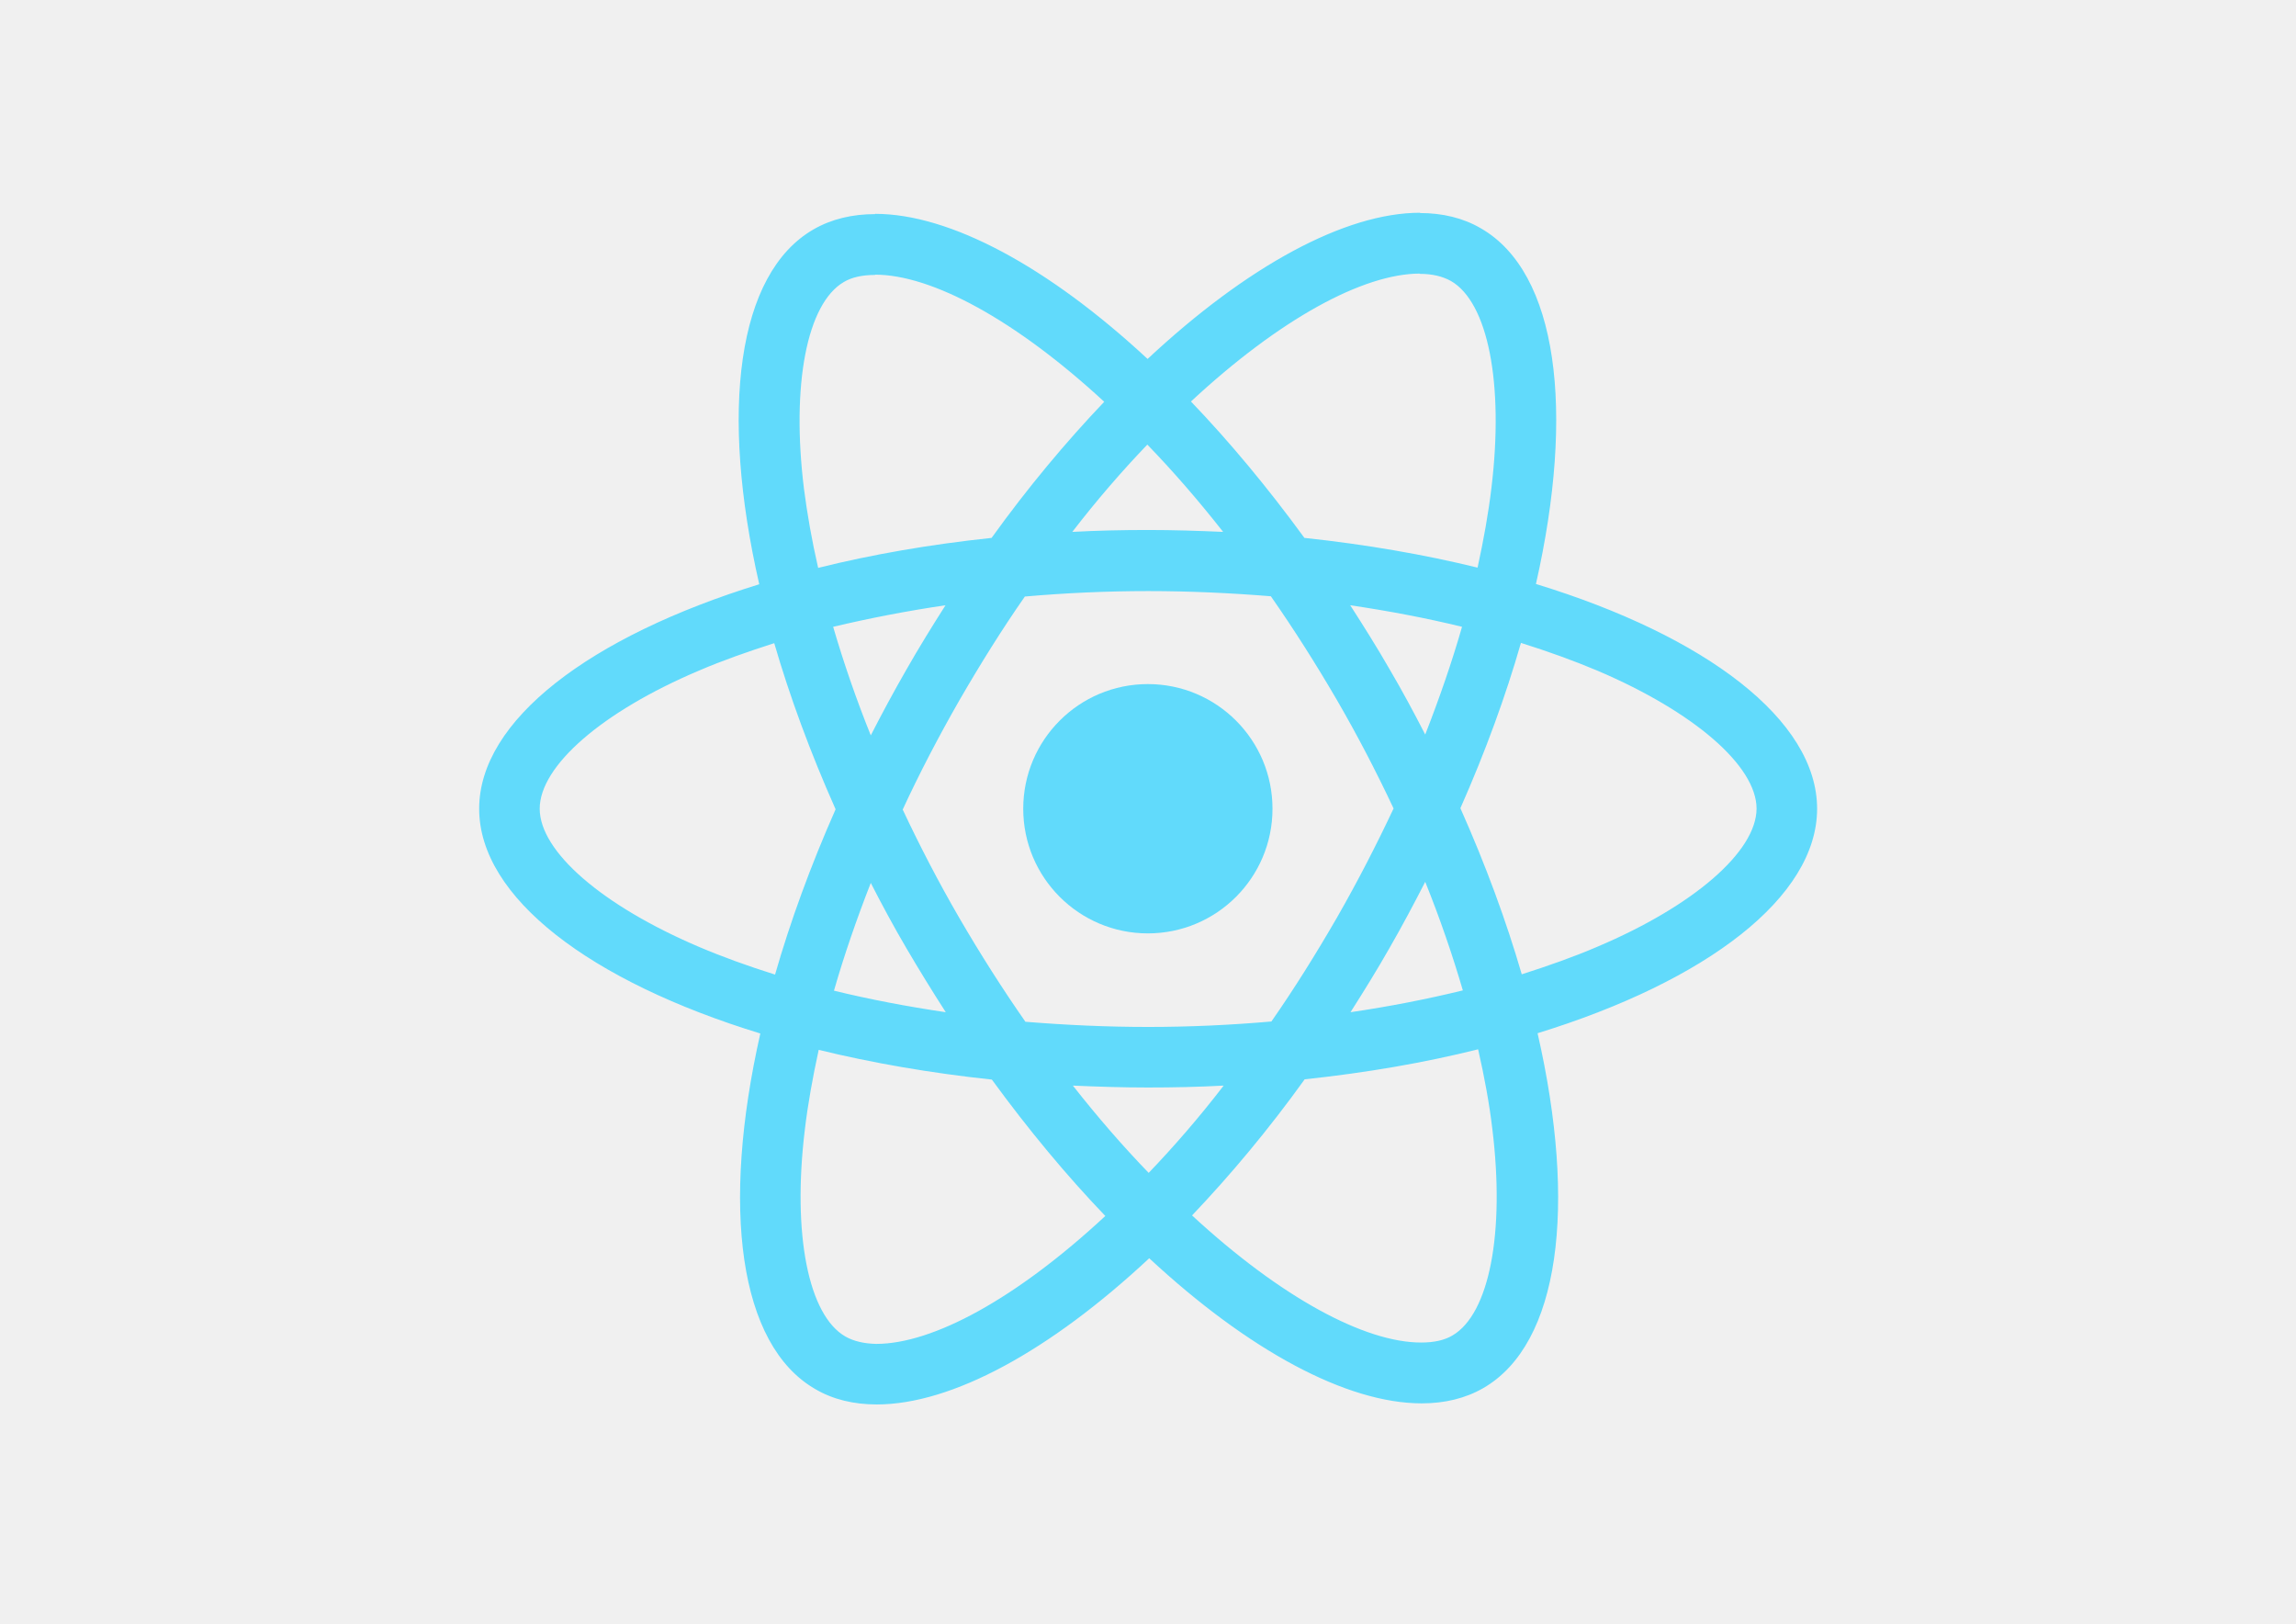
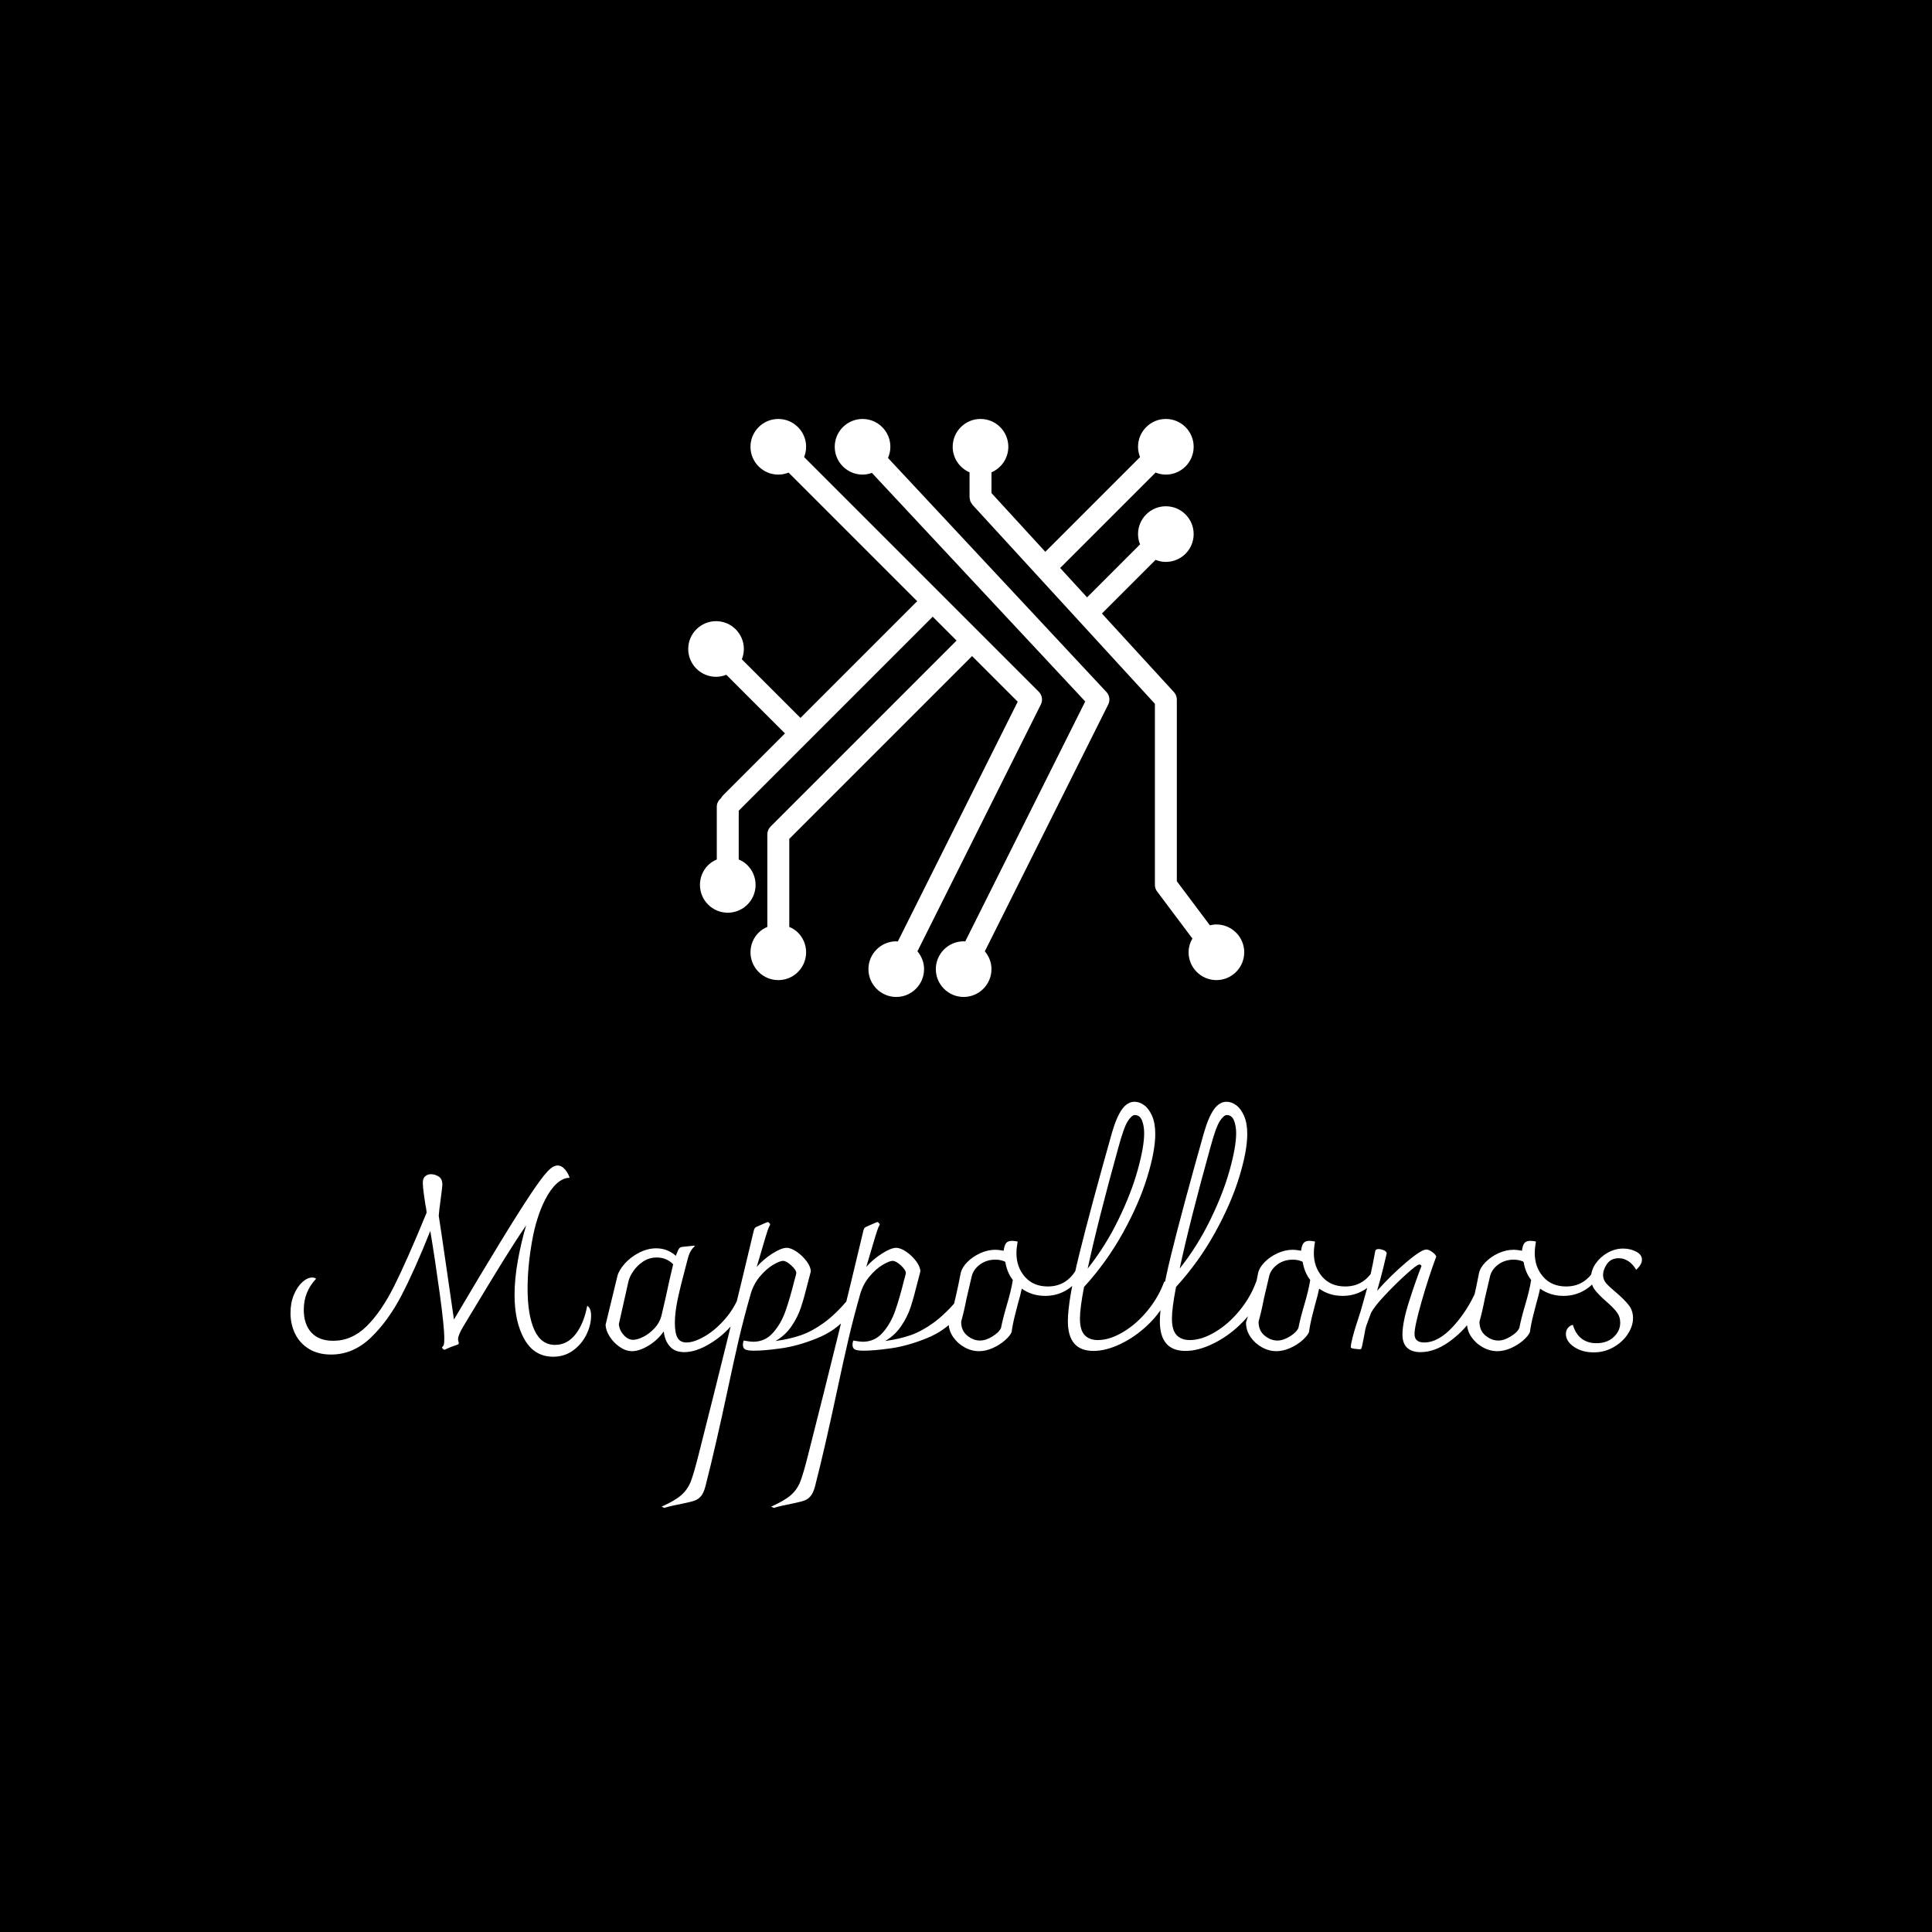
- <svg xmlns="http://www.w3.org/2000/svg" viewBox="0 0 841.9 595.3">
-   <g fill="#61DAFB">
-     <path d="M666.3 296.5c0-32.5-40.7-63.3-103.1-82.4 14.4-63.6 8-114.2-20.2-130.4-6.5-3.8-14.1-5.6-22.4-5.6v22.3c4.6 0 8.3.9 11.4 2.6 13.6 7.8 19.5 37.5 14.9 75.7-1.1 9.4-2.9 19.3-5.1 29.4-19.6-4.8-41-8.5-63.5-10.9-13.5-18.5-27.5-35.3-41.6-50 32.6-30.3 63.2-46.9 84-46.9V78c-27.5 0-63.5 19.6-99.9 53.6-36.4-33.8-72.4-53.2-99.9-53.2v22.3c20.7 0 51.4 16.5 84 46.6-14 14.7-28 31.4-41.3 49.9-22.6 2.4-44 6.1-63.6 11-2.3-10-4-19.7-5.2-29-4.7-38.2 1.1-67.9 14.6-75.8 3-1.8 6.9-2.6 11.5-2.6V78.5c-8.4 0-16 1.8-22.6 5.6-28.1 16.2-34.4 66.7-19.9 130.1-62.2 19.2-102.7 49.9-102.7 82.3 0 32.5 40.7 63.3 103.1 82.4-14.4 63.6-8 114.2 20.2 130.4 6.5 3.8 14.1 5.6 22.5 5.6 27.5 0 63.5-19.6 99.9-53.6 36.4 33.8 72.4 53.2 99.9 53.2 8.4 0 16-1.8 22.6-5.6 28.1-16.2 34.4-66.7 19.9-130.1 62-19.1 102.5-49.9 102.5-82.3zm-130.2-66.7c-3.7 12.9-8.3 26.2-13.5 39.5-4.1-8-8.4-16-13.1-24-4.6-8-9.5-15.8-14.4-23.4 14.2 2.1 27.9 4.7 41 7.9zm-45.8 106.5c-7.8 13.5-15.8 26.3-24.1 38.2-14.9 1.3-30 2-45.2 2-15.1 0-30.2-.7-45-1.9-8.3-11.9-16.4-24.6-24.2-38-7.6-13.1-14.5-26.4-20.8-39.8 6.2-13.4 13.2-26.8 20.7-39.9 7.8-13.5 15.8-26.3 24.1-38.2 14.9-1.3 30-2 45.2-2 15.1 0 30.2.7 45 1.9 8.3 11.9 16.4 24.6 24.2 38 7.6 13.1 14.5 26.4 20.8 39.8-6.3 13.4-13.2 26.8-20.7 39.9zm32.3-13c5.4 13.4 10 26.8 13.8 39.8-13.1 3.2-26.9 5.9-41.2 8 4.9-7.7 9.8-15.6 14.4-23.7 4.6-8 8.9-16.1 13-24.1zM421.2 430c-9.3-9.6-18.6-20.3-27.8-32 9 .4 18.2.7 27.5.7 9.4 0 18.7-.2 27.8-.7-9 11.7-18.3 22.4-27.5 32zm-74.4-58.9c-14.2-2.1-27.9-4.7-41-7.9 3.7-12.9 8.3-26.2 13.5-39.5 4.1 8 8.4 16 13.1 24 4.7 8 9.5 15.8 14.4 23.4zM420.7 163c9.3 9.6 18.6 20.3 27.8 32-9-.4-18.2-.7-27.5-.7-9.4 0-18.7.2-27.8.7 9-11.7 18.3-22.4 27.5-32zm-74 58.9c-4.9 7.7-9.8 15.6-14.4 23.7-4.6 8-8.9 16-13 24-5.4-13.4-10-26.8-13.8-39.8 13.1-3.1 26.9-5.8 41.2-7.9zm-90.5 125.2c-35.4-15.1-58.3-34.9-58.3-50.6 0-15.7 22.9-35.6 58.3-50.6 8.6-3.7 18-7 27.7-10.1 5.7 19.6 13.2 40 22.5 60.9-9.2 20.8-16.6 41.1-22.2 60.6-9.9-3.1-19.3-6.5-28-10.2zM310 490c-13.6-7.8-19.5-37.5-14.9-75.7 1.1-9.4 2.9-19.3 5.1-29.4 19.6 4.8 41 8.5 63.5 10.9 13.5 18.5 27.5 35.3 41.6 50-32.6 30.3-63.2 46.9-84 46.9-4.5-.1-8.3-1-11.3-2.7zm237.2-76.2c4.7 38.2-1.1 67.9-14.6 75.8-3 1.8-6.9 2.6-11.5 2.6-20.7 0-51.4-16.5-84-46.6 14-14.7 28-31.4 41.3-49.9 22.6-2.4 44-6.1 63.6-11 2.3 10.1 4.1 19.8 5.2 29.1zm38.5-66.7c-8.6 3.7-18 7-27.7 10.1-5.7-19.6-13.2-40-22.5-60.9 9.2-20.8 16.6-41.1 22.2-60.6 9.9 3.1 19.3 6.5 28.1 10.2 35.4 15.1 58.3 34.9 58.3 50.6-.1 15.7-23 35.6-58.4 50.6zM320.8 78.4z" />
-     <circle cx="420.9" cy="296.5" r="45.7" />
-     <path d="M520.5 78.1z" />
+ <svg xmlns="http://www.w3.org/2000/svg" version="1.1" width="1000" height="1000" viewBox="0 0 1000 1000">
+   <rect width="1000" height="1000" fill="#000000" />
+   <g transform="matrix(0.7,0,0,0.7,150.1167,217.0793)">
+     <svg viewBox="0 0 305 247" data-background-color="#ffffff" preserveAspectRatio="xMidYMid meet" height="809" width="1000">
+       <g id="tight-bounds" transform="matrix(1,0,0,1,-0.05085012,-0.1000009)">
+         <svg viewBox="0 0 305.102 247.2" height="247.2" width="305.102">
+           <g>
+             <svg viewBox="0 0 395.52 320.459" height="247.2" width="305.102">
+               <g transform="matrix(1,0,0,1,0,198.0564)">
+                 <svg viewBox="0 0 395.52 122.402" height="122.402" width="395.52">
+                   <g id="textblocktransform">
+                     <svg viewBox="0 0 395.52 122.402" height="122.402" width="395.52" id="textblock">
+                       <g>
+                         <svg viewBox="0 0 395.52 122.402" height="122.402" width="395.52">
+                           <g transform="matrix(1,0,0,1,0,0)">
+                             <svg width="395.52" viewBox="-2.35 -51.25 279.88 84.1" height="122.402" data-palette-color="#636365">
+                               <g class="wordmark-text-0" data-fill-palette-color="primary" id="text-0">
+                                 <path d="M59.1-9Q59.9-8.55 59.9-6.95L59.9-6.95Q59.9-5 58.93-3.03 57.95-1.05 56.18 0.25 54.4 1.55 52.05 1.55L52.05 1.55Q48.15 1.55 46.1-2.05 44.05-5.65 44.05-11.25L44.05-11.25Q44.05-14.6 44.75-18.45 45.45-22.3 46.45-25.65L46.45-25.65Q44.45-22.75 41.98-18.78 39.5-14.8 33.45-4.75L33.45-4.75Q32.35-2.9 32.35-2.1L32.35-2.1Q32.35-1.85 32.43-1.63 32.5-1.4 32.5-1.25L32.5-1.25Q32.5-1 32.1-0.9L32.1-0.9Q30.6-0.4 30.13-0.15 29.65 0.1 29.55 0.1L29.55 0.1Q29.25 0.1 29-0.4L29-0.4Q29.25-0.55 29.38-0.9 29.5-1.25 29.5-2.2L29.5-2.2Q29.5-4.65 28.55-11.58 27.6-18.5 26.6-24.5L26.6-24.5Q23.4-16.45 20.63-11.13 17.85-5.8 14.23-2.35 10.6 1.1 6.05 1.1L6.05 1.1Q3.4 1.1 1.5-0.05-0.4-1.2-1.38-3.18-2.35-5.15-2.35-7.5L-2.35-7.5Q-2.35-9.6-1.65-11.28-0.95-12.95 0.1-13.9 1.15-14.85 2.15-14.85L2.15-14.85Q2.65-14.85 2.95-14.6L2.95-14.6Q0.4-11.9 0.4-8.2L0.4-8.2Q0.4-5.15 1.98-3.45 3.55-1.75 6.5-1.75L6.5-1.75Q10.35-1.75 13.4-4.75 16.45-7.75 19.13-13.1 21.8-18.45 25.85-28.3L25.85-28.3Q25.8-28.65 25.75-29.05 25.7-29.45 25.6-29.85L25.6-29.85Q25.5-30.4 25.28-32.02 25.05-33.65 25.05-34.45L25.05-34.45Q25.05-35.4 25.55-35.83 26.05-36.25 26.75-36.25L26.75-36.25Q27.55-36.25 28.33-35.77 29.1-35.3 29.1-34.05L29.1-34.05Q29.1-33.75 28.8-31.45L28.8-31.45Q28.4-28.55 28.35-27.65L28.35-27.65Q28.75-25.15 30.05-16.15L30.05-16.15 31.5-6.15Q42.5-24.8 47.5-32.3L47.5-32.3Q49.65-35.5 50.83-36.77 52-38.05 52.95-38.05L52.95-38.05Q53.8-38.05 54.5-37.23 55.2-36.4 55.45-35.5L55.45-35.5Q54.1-35.5 52.8-34.33 51.5-33.15 50.4-31L50.4-31Q48.55-27.4 47.65-22.25 46.75-17.1 46.75-12.55L46.75-12.55Q46.75-7.1 48.15-4 49.55-0.9 52.45-0.9L52.45-0.9Q54.95-0.9 56.68-3.1 58.4-5.3 59.1-9L59.1-9ZM90.75-11.55Q91.4-11.55 91.4-10.25L91.4-10.25Q91.4-7.95 89.37-5.4 87.35-2.85 84.47-1.13 81.6 0.6 79.2 0.6L79.2 0.6Q77.25 0.6 76.2-0.6 75.15-1.8 74.95-3.7L74.95-3.7Q73.7-1.9 71.8-0.75 69.9 0.4 68.4 0.4L68.4 0.4Q67.1 0.4 65.82-0.48 64.55-1.35 63.75-2.63 62.95-3.9 62.9-5.05L62.9-5.05 65.35-15.15Q65.65-16.35 66.87-17.73 68.1-19.1 69.85-20 71.6-20.9 73.4-20.9L73.4-20.9Q75.7-20.9 77.45-19.35L77.45-19.35Q77.9-20.55 78.12-20.85 78.35-21.15 78.8-21.2L78.8-21.2 81.25-21.45 81.4-21.35Q80.4-20.55 79.95-18.85L79.95-18.85Q78.4-13.05 77.82-10.3 77.25-7.55 77.25-5.45L77.25-5.45Q77.25-3.35 77.8-2.38 78.35-1.4 79.65-1.4L79.65-1.4Q81.25-1.4 83.47-2.7 85.7-4 87.7-6.33 89.7-8.65 90.75-11.55L90.75-11.55ZM68.6-1.95Q69.45-1.95 70.67-2.55 71.9-3.15 72.97-4.28 74.05-5.4 74.45-6.85L74.45-6.85 75.4-10.95Q75.6-11.95 76.1-14.18 76.6-16.4 76.9-17.6L76.9-17.6Q75.5-19 73.5-19L73.5-19Q71.95-19 70.7-18.18 69.45-17.35 68.65-16.18 67.85-15 67.65-14.1L67.65-14.1 65.65-5.2Q65.75-3.95 66.65-2.95 67.55-1.95 68.6-1.95L68.6-1.95ZM113.09-10.25Q113.84-9.8 113.84-8.75L113.84-8.75Q113.84-8.15 113.62-7.7 113.4-7.25 113-6.75L113-6.75Q110.55-3.8 106.59-2.23 102.65-0.65 99.22-0.18 95.8 0.3 93.65 0.3L93.65 0.3Q92.34 0.3 91.84 0.05 91.34-0.2 91.34-0.95L91.34-0.95Q91.34-1.35 91.5-1.8L91.5-1.8Q92.9-1.55 93.45-1.55L93.45-1.55Q95.95-1.55 97.59-3.43 99.25-5.3 100.17-7.93 101.09-10.55 102.05-14.4L102.05-14.4Q102.2-14.85 102.4-15.75L102.4-15.75Q102.4-16.4 101.37-17.35 100.34-18.3 99.65-18.3L99.65-18.3Q99-18.3 97.59-17.48 96.2-16.65 94.87-15.08 93.55-13.5 92.95-11.45L92.95-11.45Q91.5-6.35 90.47-1.95 89.45 2.45 88.2 8.35L88.2 8.35Q85.59 20.55 83.59 28.35L83.59 28.35Q83.25 29.7 82.7 30.38 82.15 31.05 81.4 31.33 80.65 31.6 78.95 31.95L78.95 31.95Q76.8 32.35 75.05 32.85L75.05 32.85 74.5 32.6Q77.3 31.35 78.59 30.2 79.9 29.05 80.55 27.38 81.2 25.7 82.2 21.7L82.2 21.7Q88.59-3.45 93.59-24.55L93.59-24.55Q93.7-25 93.9-25.18 94.09-25.35 94.4-25.45L94.4-25.45Q94.9-25.65 95.59-25.98 96.3-26.3 96.55-26.35L96.55-26.35Q96.7-26.3 97-25.9L97-25.9Q96.9-25.55 96.75-25.35L96.75-25.35Q96.34-24.45 94.75-18.9L94.75-18.9Q94.3-17.4 94.2-17.05L94.2-17.05Q95.55-18.6 97.42-19.8 99.3-21 100.4-21L100.4-21Q101.3-21 102.5-20.18 103.7-19.35 104.55-18.2 105.4-17.05 105.4-16.1L105.4-16.1 104.8-13.8Q104.05-10.75 103.37-8.7 102.7-6.65 101.4-4.75 100.09-2.85 98.09-1.7L98.09-1.7Q101.05-2.1 103.34-2.9 105.65-3.7 108.05-5.43 110.45-7.15 113.09-10.25L113.09-10.25ZM135.79-10.25Q136.54-9.8 136.54-8.75L136.54-8.75Q136.54-8.15 136.32-7.7 136.09-7.25 135.69-6.75L135.69-6.75Q133.24-3.8 129.29-2.23 125.34-0.65 121.92-0.18 118.49 0.3 116.34 0.3L116.34 0.3Q115.04 0.3 114.54 0.05 114.04-0.2 114.04-0.95L114.04-0.95Q114.04-1.35 114.19-1.8L114.19-1.8Q115.59-1.55 116.14-1.55L116.14-1.55Q118.64-1.55 120.29-3.43 121.94-5.3 122.87-7.93 123.79-10.55 124.74-14.4L124.74-14.4Q124.89-14.85 125.09-15.75L125.09-15.75Q125.09-16.4 124.07-17.35 123.04-18.3 122.34-18.3L122.34-18.3Q121.69-18.3 120.29-17.48 118.89-16.65 117.57-15.08 116.24-13.5 115.64-11.45L115.64-11.45Q114.19-6.35 113.17-1.95 112.14 2.45 110.89 8.35L110.89 8.35Q108.29 20.55 106.29 28.35L106.29 28.35Q105.94 29.7 105.39 30.38 104.84 31.05 104.09 31.33 103.34 31.6 101.64 31.95L101.64 31.95Q99.49 32.35 97.74 32.85L97.74 32.85 97.19 32.6Q99.99 31.35 101.29 30.2 102.59 29.05 103.24 27.38 103.89 25.7 104.89 21.7L104.89 21.7Q111.29-3.45 116.29-24.55L116.29-24.55Q116.39-25 116.59-25.18 116.79-25.35 117.09-25.45L117.09-25.45Q117.59-25.65 118.29-25.98 118.99-26.3 119.24-26.35L119.24-26.35Q119.39-26.3 119.69-25.9L119.69-25.9Q119.59-25.55 119.44-25.35L119.44-25.35Q119.04-24.45 117.44-18.9L117.44-18.9Q116.99-17.4 116.89-17.05L116.89-17.05Q118.24-18.6 120.12-19.8 121.99-21 123.09-21L123.09-21Q123.99-21 125.19-20.18 126.39-19.35 127.24-18.2 128.09-17.05 128.09-16.1L128.09-16.1 127.49-13.8Q126.74-10.75 126.07-8.7 125.39-6.65 124.09-4.75 122.79-2.85 120.79-1.7L120.79-1.7Q123.74-2.1 126.04-2.9 128.34-3.7 130.74-5.43 133.14-7.15 135.79-10.25L135.79-10.25ZM160.94-17.65Q161.44-17.5 161.44-16.65L161.44-16.65Q161.44-15.4 160.44-14.08 159.44-12.75 157.72-11.9 155.99-11.05 153.94-11.05L153.94-11.05Q151.19-11.05 149.09-12.55L149.09-12.55Q148.79-11.1 148.34-9.6L148.34-9.6Q148.19-9.05 147.69-7.08 147.19-5.1 146.99-3.55L146.99-3.55Q146.64-2.75 145.59-1.83 144.54-0.9 143.09-0.25 141.64 0.4 140.24 0.4L140.24 0.4Q138.69 0.4 137.24-0.4 135.79-1.2 134.87-2.55 133.94-3.9 133.94-5.55L133.94-5.55Q134.64-7.65 135.09-9.5 135.54-11.35 135.94-13.25L135.94-13.25 136.44-15.75Q136.69-16.9 137.79-18.03 138.89-19.15 140.47-19.88 142.04-20.6 143.64-20.6L143.64-20.6Q144.24-20.6 145.34-20.4L145.34-20.4Q145.49-21.55 145.87-22 146.24-22.45 147.09-22.45L147.09-22.45Q147.59-22.45 148.24-22.3L148.24-22.3Q147.99-20.9 147.99-19.9L147.99-19.9Q147.99-17 149.74-15 151.49-13 154.49-13L154.49-13Q156.74-13 158.37-14.2 159.99-15.4 160.94-17.65L160.94-17.65ZM144.79-4.4Q145.19-6.4 145.94-8.95L145.94-8.95Q146.94-12.3 147.24-14.35L147.24-14.35Q146.14-15.75 145.74-17.75L145.74-17.75Q145.74-17.95 145.67-18.07 145.59-18.2 145.34-18.25L145.34-18.25Q144.59-18.55 143.64-18.55L143.64-18.55Q141.79-18.55 140.44-17.55 139.09-16.55 138.74-15.15L138.74-15.15Q138.59-14.55 137.64-10.45L137.64-10.45Q137.19-8.05 136.54-5.7L136.54-5.7Q136.54-3.85 137.79-2.83 139.04-1.8 140.44-1.8L140.44-1.8Q141.64-1.8 143.02-2.65 144.39-3.5 144.79-4.4L144.79-4.4ZM178.59-14Q179.09-14 179.39-13.53 179.69-13.05 179.69-12.35L179.69-12.35Q179.69-11.45 179.19-10.45L179.19-10.45Q177.79-7.5 175.19-5.03 172.59-2.55 169.56-1.1 166.54 0.35 163.94 0.35L163.94 0.35Q158.64 0.35 158.64-5.8L158.64-5.8Q158.64-10.1 160.99-19.63 163.34-29.15 167.79-44.9L167.79-44.9Q168.74-48.15 169.86-49.7 170.99-51.25 172.44-51.25L172.44-51.25Q173.49-51.25 174.46-50.53 175.44-49.8 176.09-48.3 176.74-46.8 176.74-44.6L176.74-44.6Q176.74-41.05 175.06-35.6 173.39-30.15 170.04-24.1 166.69-18.05 161.99-12.9L161.99-12.9Q161.14-8.5 161.14-6.35L161.14-6.35Q161.14-3.95 162.11-2.93 163.09-1.9 164.84-1.9L164.84-1.9Q167.29-1.9 170.06-3.55 172.84-5.2 175.14-8 177.44-10.8 178.59-14L178.59-14ZM169.09-41.75Q164.89-26.65 162.74-16.7L162.74-16.7Q166.44-21.35 169.11-26.85 171.79-32.35 173.11-37.15 174.44-41.95 174.44-44.7L174.44-44.7Q174.44-46.25 173.99-47.38 173.54-48.5 172.49-48.5L172.49-48.5Q171.89-48.5 171.06-47.25 170.24-46 169.09-41.75L169.09-41.75ZM197.64-14Q198.14-14 198.44-13.53 198.74-13.05 198.74-12.35L198.74-12.35Q198.74-11.45 198.24-10.45L198.24-10.45Q196.84-7.5 194.24-5.03 191.64-2.55 188.61-1.1 185.59 0.35 182.99 0.35L182.99 0.35Q177.69 0.35 177.69-5.8L177.69-5.8Q177.69-10.1 180.04-19.63 182.39-29.15 186.84-44.9L186.84-44.9Q187.79-48.15 188.91-49.7 190.04-51.25 191.49-51.25L191.49-51.25Q192.54-51.25 193.51-50.53 194.49-49.8 195.14-48.3 195.79-46.8 195.79-44.6L195.79-44.6Q195.79-41.05 194.11-35.6 192.44-30.15 189.09-24.1 185.74-18.05 181.04-12.9L181.04-12.9Q180.19-8.5 180.19-6.35L180.19-6.35Q180.19-3.95 181.16-2.93 182.14-1.9 183.89-1.9L183.89-1.9Q186.34-1.9 189.11-3.55 191.89-5.2 194.19-8 196.49-10.8 197.64-14L197.64-14ZM188.14-41.75Q183.94-26.65 181.79-16.7L181.79-16.7Q185.49-21.35 188.16-26.85 190.84-32.35 192.16-37.15 193.49-41.95 193.49-44.7L193.49-44.7Q193.49-46.25 193.04-47.38 192.59-48.5 191.54-48.5L191.54-48.5Q190.94-48.5 190.11-47.25 189.29-46 188.14-41.75L188.14-41.75ZM222.53-17.65Q223.03-17.5 223.03-16.65L223.03-16.65Q223.03-15.4 222.03-14.08 221.03-12.75 219.31-11.9 217.58-11.05 215.53-11.05L215.53-11.05Q212.78-11.05 210.68-12.55L210.68-12.55Q210.38-11.1 209.93-9.6L209.93-9.6Q209.78-9.05 209.28-7.08 208.78-5.1 208.58-3.55L208.58-3.55Q208.23-2.75 207.18-1.83 206.13-0.9 204.68-0.25 203.23 0.4 201.83 0.4L201.83 0.4Q200.28 0.4 198.83-0.4 197.38-1.2 196.46-2.55 195.53-3.9 195.53-5.55L195.53-5.55Q196.23-7.65 196.68-9.5 197.13-11.35 197.53-13.25L197.53-13.25 198.03-15.75Q198.28-16.9 199.38-18.03 200.48-19.15 202.06-19.88 203.63-20.6 205.23-20.6L205.23-20.6Q205.83-20.6 206.93-20.4L206.93-20.4Q207.08-21.55 207.46-22 207.83-22.45 208.68-22.45L208.68-22.45Q209.18-22.45 209.83-22.3L209.83-22.3Q209.58-20.9 209.58-19.9L209.58-19.9Q209.58-17 211.33-15 213.08-13 216.08-13L216.08-13Q218.33-13 219.96-14.2 221.58-15.4 222.53-17.65L222.53-17.65ZM206.38-4.4Q206.78-6.4 207.53-8.95L207.53-8.95Q208.53-12.3 208.83-14.35L208.83-14.35Q207.73-15.75 207.33-17.75L207.33-17.75Q207.33-17.95 207.26-18.07 207.18-18.2 206.93-18.25L206.93-18.25Q206.18-18.55 205.23-18.55L205.23-18.55Q203.38-18.55 202.03-17.55 200.68-16.55 200.33-15.15L200.33-15.15Q200.18-14.55 199.23-10.45L199.23-10.45Q198.78-8.05 198.13-5.7L198.13-5.7Q198.13-3.85 199.38-2.83 200.63-1.8 202.03-1.8L202.03-1.8Q203.23-1.8 204.61-2.65 205.98-3.5 206.38-4.4L206.38-4.4ZM243.23-12.2Q243.73-12.2 243.96-11.78 244.18-11.35 244.18-10.8L244.18-10.8Q244.18-9 242.28-6.25 240.38-3.5 237.46-1.45 234.53 0.6 231.68 0.6L231.68 0.6Q229.88 0.6 228.91-0.3 227.93-1.2 227.93-3.05L227.93-3.05Q227.93-5.6 229.33-9.98 230.73-14.35 231.88-17.25L231.88-17.25Q231.68-17.55 231.48-17.55L231.48-17.55Q231.28-17.55 231.03-17.4L231.03-17.4Q230.13-16.85 228.08-14.95 226.03-13.05 224.08-10.95 222.13-8.85 221.43-7.55L221.43-7.55Q220.63-5.4 220.43-4.83 220.23-4.25 220.03-2.95L220.03-2.95 219.58-0.7Q219.53-0.55 219.48-0.33 219.43-0.1 219.36-0.05 219.28 0 219.13 0L219.13 0Q218.68 0 217.96-0.1 217.23-0.2 217.23-0.4L217.23-0.4Q217.23-1 217.58-2.35 217.93-3.7 218.28-4.8 218.63-5.9 218.83-6.5L218.83-6.5 219.28-7.9Q220.73-12.9 221.26-15.18 221.78-17.45 222.28-20.25L222.28-20.25Q222.33-20.75 222.98-20.75L222.98-20.75Q223.43-20.75 224.01-20.53 224.58-20.3 224.68-19.9L224.68-19.9Q224.48-19 223.96-16.85 223.43-14.7 222.68-12.1L222.68-12.1Q225.58-15.35 228.71-18 231.83-20.65 232.88-20.65L232.88-20.65Q233.38-20.65 234.08-20.15 234.78-19.65 234.93-19.2L234.93-19.2Q233.33-14.9 231.88-9.83 230.43-4.75 230.43-3.15L230.43-3.15Q230.43-1.4 232.43-1.4L232.43-1.4Q235.38-1.4 238.41-4.7 241.43-8 243.23-12.2L243.23-12.2ZM268.28-17.65Q268.78-17.5 268.78-16.65L268.78-16.65Q268.78-15.4 267.78-14.08 266.78-12.75 265.05-11.9 263.33-11.05 261.28-11.05L261.28-11.05Q258.53-11.05 256.43-12.55L256.43-12.55Q256.13-11.1 255.68-9.6L255.68-9.6Q255.53-9.05 255.03-7.08 254.53-5.1 254.33-3.55L254.33-3.55Q253.98-2.75 252.93-1.83 251.88-0.9 250.43-0.25 248.98 0.4 247.58 0.4L247.58 0.4Q246.03 0.4 244.58-0.4 243.13-1.2 242.2-2.55 241.28-3.9 241.28-5.55L241.28-5.55Q241.98-7.65 242.43-9.5 242.88-11.35 243.28-13.25L243.28-13.25 243.78-15.75Q244.03-16.9 245.13-18.03 246.23-19.15 247.8-19.88 249.38-20.6 250.98-20.6L250.98-20.6Q251.58-20.6 252.68-20.4L252.68-20.4Q252.83-21.55 253.2-22 253.58-22.45 254.43-22.45L254.43-22.45Q254.93-22.45 255.58-22.3L255.58-22.3Q255.33-20.9 255.33-19.9L255.33-19.9Q255.33-17 257.08-15 258.83-13 261.83-13L261.83-13Q264.08-13 265.7-14.2 267.33-15.4 268.28-17.65L268.28-17.65ZM252.13-4.4Q252.53-6.4 253.28-8.95L253.28-8.95Q254.28-12.3 254.58-14.35L254.58-14.35Q253.48-15.75 253.08-17.75L253.08-17.75Q253.08-17.95 253-18.07 252.93-18.2 252.68-18.25L252.68-18.25Q251.93-18.55 250.98-18.55L250.98-18.55Q249.13-18.55 247.78-17.55 246.43-16.55 246.08-15.15L246.08-15.15Q245.93-14.55 244.98-10.45L244.98-10.45Q244.53-8.05 243.88-5.7L243.88-5.7Q243.88-3.85 245.13-2.83 246.38-1.8 247.78-1.8L247.78-1.8Q248.98-1.8 250.35-2.65 251.73-3.5 252.13-4.4L252.13-4.4ZM267.53 0.65Q265.13 0.65 263.45-0.5 261.78-1.65 261.78-3.15L261.78-3.15Q261.78-3.95 262.23-4.45 262.68-4.95 263.23-5.05L263.23-5.05Q263.78-3.15 265.03-2.2 266.28-1.25 268.08-1.25L268.08-1.25Q270.33-1.25 271.68-2.53 273.03-3.8 273.03-5.5L273.03-5.5Q273.03-6.75 272.3-7.7 271.58-8.65 270.13-9.9L270.13-9.9Q268.53-11.3 267.75-12.33 266.98-13.35 266.98-14.8L266.98-14.8Q266.98-16.35 267.95-17.75 268.93-19.15 270.45-20 271.98-20.85 273.63-20.85L273.63-20.85Q275.08-20.85 276.3-20.23 277.53-19.6 277.53-18.55L277.53-18.55Q277.53-17.55 276.33-16.45L276.33-16.45Q275.68-17.6 274.73-18.23 273.78-18.85 272.73-18.85L272.73-18.85Q271.13-18.85 270.3-17.68 269.48-16.5 269.48-15.35L269.48-15.35Q269.48-14.4 270.13-13.65 270.78-12.9 272.18-11.75L272.18-11.75Q273.88-10.3 274.78-9.15 275.68-8 275.68-6.45L275.68-6.45Q275.68-4.8 274.6-3.15 273.53-1.5 271.65-0.43 269.78 0.65 267.53 0.65L267.53 0.65Z" fill="#ffffff" data-fill-palette-color="primary" />
+                               </g>
+                             </svg>
+                           </g>
+                         </svg>
+                       </g>
+                     </svg>
+                   </g>
+                 </svg>
+               </g>
+               <g transform="matrix(1,0,0,1,116.3982,0)">
+                 <svg viewBox="0 0 162.724 169.16" height="169.16" width="162.724">
+                   <g>
+                     <svg version="1.1" x="0" y="0" viewBox="18.323 17.069 63.355 65.861" enable-background="new 0 0 100 100" xml:space="preserve" height="169.16" width="162.724" class="icon-icon-0" data-fill-palette-color="accent" id="icon-0">
+                       <g fill="#89939e" data-fill-palette-color="accent">
+                         <path d="M41.086 21.513c0.172-0.39 0.271-0.819 0.271-1.273 0-1.748-1.422-3.17-3.17-3.17s-3.17 1.422-3.17 3.17 1.422 3.17 3.17 3.17c0.375 0 0.73-0.077 1.064-0.197l24.309 26.045-13.675 27.35c-0.06-0.003-0.117-0.018-0.178-0.018-1.748 0-3.17 1.422-3.17 3.17s1.422 3.17 3.17 3.17c1.748 0 3.17-1.422 3.17-3.17 0-0.777-0.292-1.479-0.757-2.031l14.064-28.13c0.233-0.467 0.152-1.03-0.204-1.412L41.086 21.513z" fill="#ffffff" data-fill-palette-color="accent" />
+                         <path d="M58.506 49.599c0.24-0.481 0.146-1.062-0.234-1.442L31.527 21.412c0.146-0.363 0.23-0.757 0.23-1.172 0-1.748-1.422-3.17-3.17-3.17s-3.17 1.422-3.17 3.17 1.422 3.17 3.17 3.17c0.415 0 0.808-0.085 1.171-0.23l14.67 14.67c-0.029 0.024-0.065 0.034-0.092 0.061L31.114 51.134l-6.682-6.682c0.145-0.363 0.23-0.757 0.23-1.172 0-1.748-1.422-3.17-3.169-3.17-1.748 0-3.17 1.422-3.17 3.17 0 1.748 1.422 3.17 3.17 3.17 0.414 0 0.808-0.085 1.171-0.23l6.683 6.682-7.089 7.089c-0.088 0.088-0.142 0.193-0.198 0.297-0.287 0.229-0.482 0.566-0.482 0.962v6.018c-0.365 0.149-0.705 0.363-0.992 0.65-1.235 1.236-1.235 3.247 0 4.483 0.599 0.599 1.395 0.929 2.242 0.929s1.643-0.33 2.241-0.929c0.599-0.599 0.929-1.395 0.929-2.241s-0.33-1.643-0.929-2.242c-0.287-0.287-0.626-0.501-0.991-0.65v-5.562l22.028-22.028c0.027-0.027 0.037-0.063 0.061-0.092L48.9 42.32 27.704 63.516c-0.008 0.008-0.01 0.019-0.018 0.027-0.104 0.11-0.192 0.236-0.251 0.379-0.063 0.153-0.097 0.315-0.097 0.479v10.548c-0.365 0.149-0.705 0.363-0.992 0.65-1.236 1.235-1.236 3.247 0 4.483 0.599 0.599 1.395 0.928 2.242 0.928 0.847 0 1.643-0.329 2.241-0.928 1.236-1.236 1.236-3.247 0-4.483-0.287-0.287-0.626-0.501-0.991-0.65V64.917l20.83-20.83 5.199 5.199L42.206 76.608c-0.061-0.003-0.118-0.018-0.179-0.018-1.748 0-3.17 1.422-3.17 3.17s1.422 3.17 3.17 3.17c1.748 0 3.17-1.422 3.17-3.17 0-0.777-0.292-1.479-0.757-2.031L58.506 49.599z" fill="#ffffff" data-fill-palette-color="accent" />
+                         <path d="M78.508 74.67c-0.257 0-0.503 0.039-0.742 0.097l-3.768-5.023V49.04c0-0.313-0.118-0.614-0.329-0.845l-8.208-8.954 6.114-6.114c0.363 0.146 0.757 0.231 1.172 0.231 1.748 0 3.169-1.422 3.169-3.17 0-1.748-1.422-3.17-3.169-3.17-1.748 0-3.17 1.422-3.17 3.17 0 0.415 0.085 0.808 0.23 1.171l-6.038 6.037-3.066-3.345 10.872-10.872c0.363 0.145 0.757 0.23 1.172 0.23 1.748 0 3.169-1.422 3.169-3.17s-1.422-3.17-3.169-3.17c-1.748 0-3.17 1.422-3.17 3.17 0 0.415 0.085 0.809 0.23 1.172L59.013 32.207l-6.135-6.693V23.15c1.127-0.486 1.92-1.607 1.92-2.911 0-1.748-1.422-3.17-3.17-3.17-1.748 0-3.17 1.422-3.17 3.17 0 1.304 0.792 2.425 1.92 2.911V26c0 0.061 0.026 0.114 0.035 0.172 0.014 0.095 0.021 0.189 0.057 0.279 0.033 0.086 0.088 0.156 0.139 0.231 0.035 0.053 0.053 0.114 0.098 0.162l20.792 22.682V70.16c0 0.271 0.087 0.534 0.25 0.75l4.021 5.362c-0.267 0.464-0.432 0.995-0.432 1.568 0 1.748 1.422 3.17 3.17 3.17 1.748 0 3.17-1.422 3.17-3.17S80.255 74.67 78.508 74.67z" fill="#ffffff" data-fill-palette-color="accent" />
+                       </g>
+                     </svg>
+                   </g>
+                 </svg>
+               </g>
+               <g />
+             </svg>
+           </g>
+           <defs />
+         </svg>
+         <rect width="305.102" height="247.2" fill="none" stroke="none" visibility="hidden" />
+       </g>
+     </svg>
  </g>
</svg>
